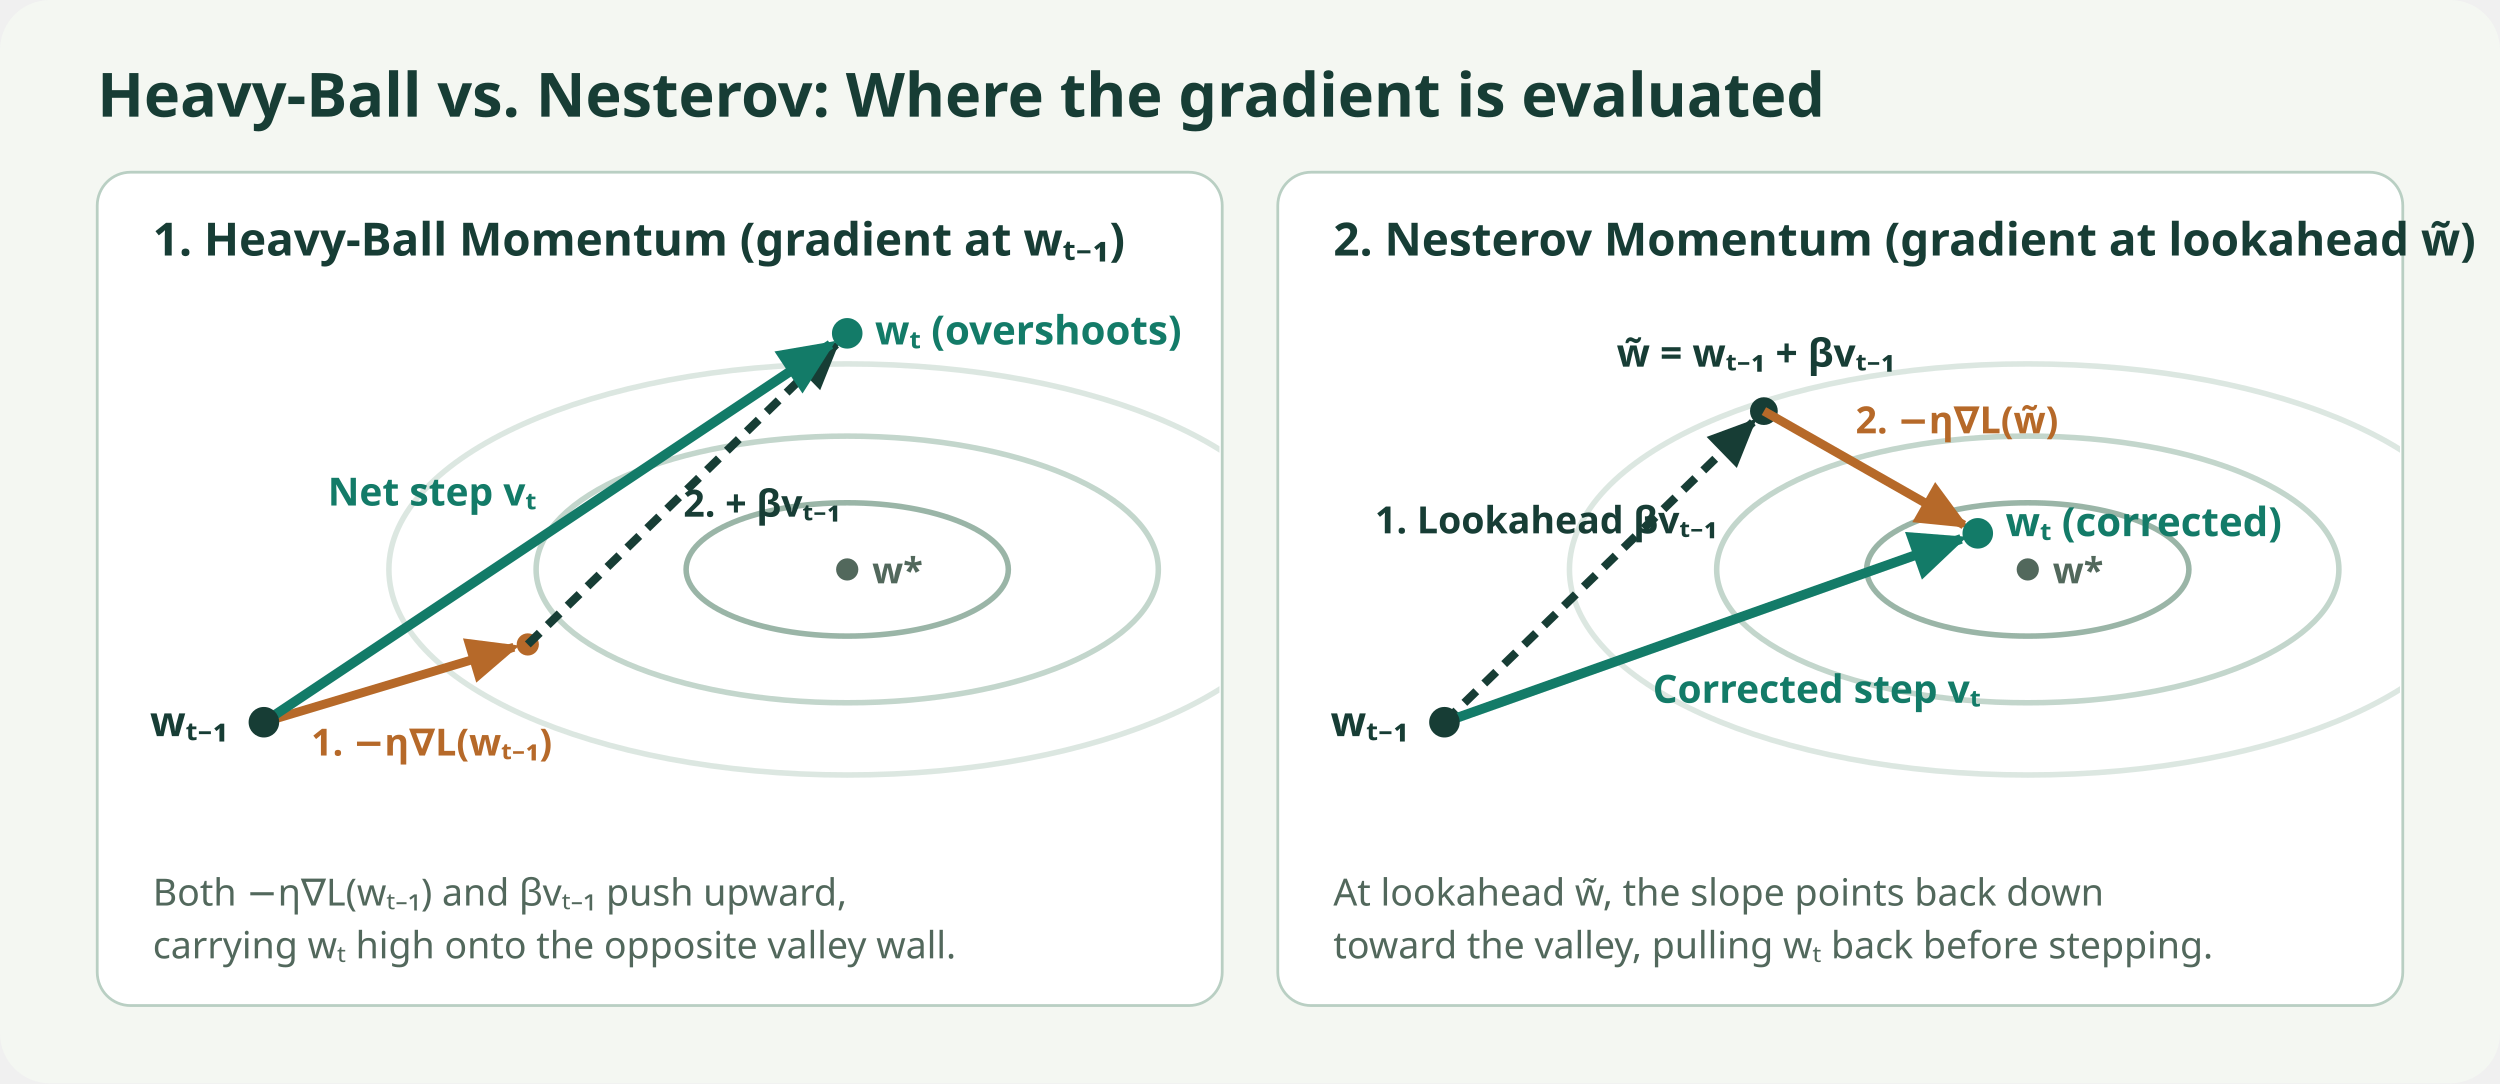
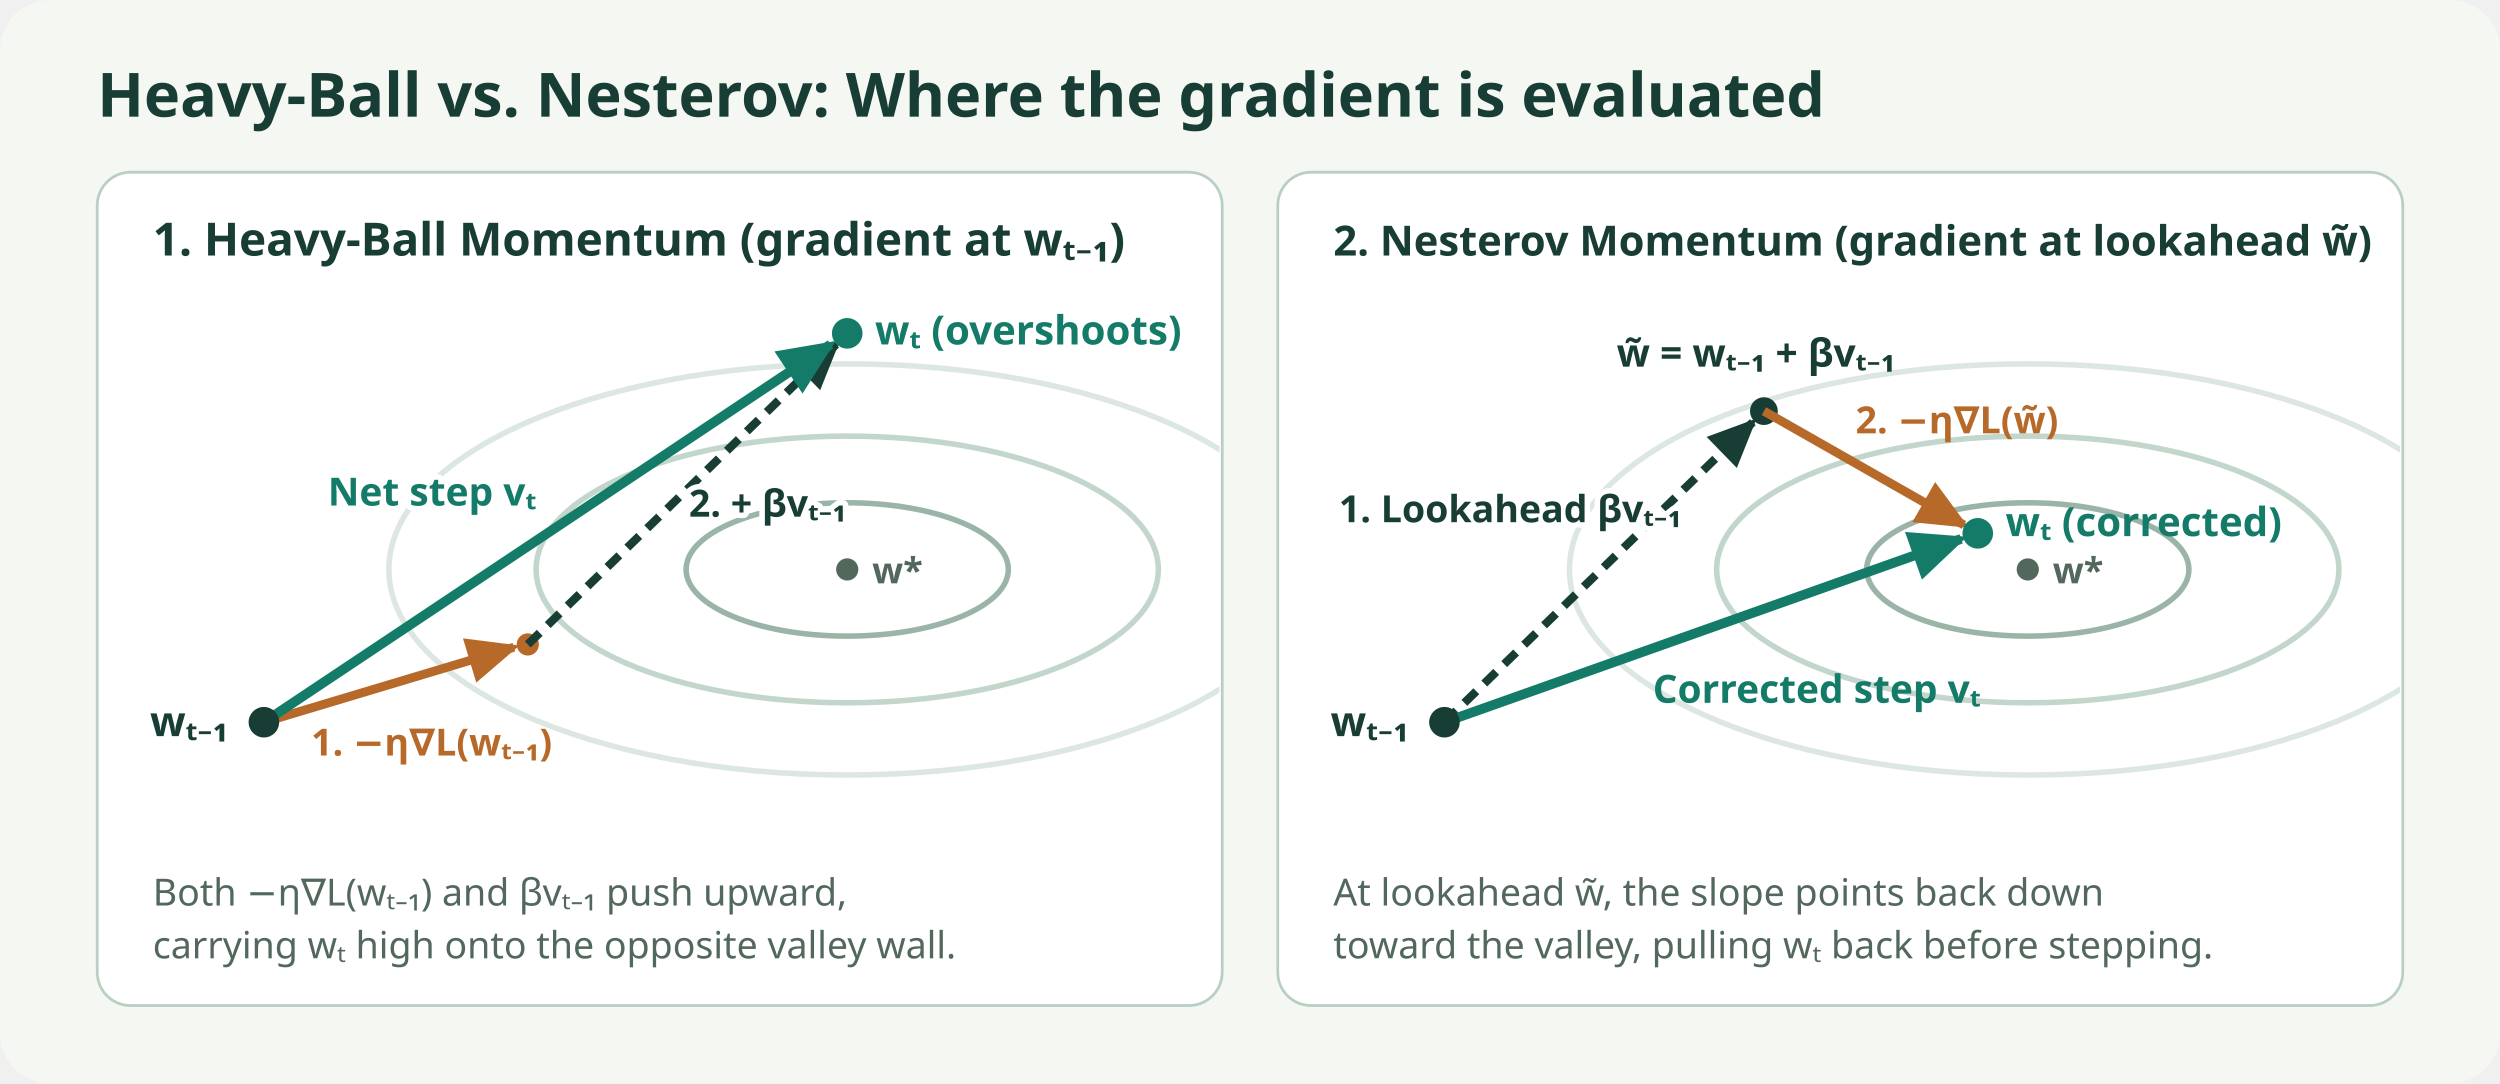
<svg xmlns="http://www.w3.org/2000/svg" viewBox="0 0 900 390" role="img" aria-labelledby="title desc">
  <defs>
    <marker id="arr-mom" viewBox="0 0 10 10" refX="8" refY="5" markerWidth="6.5" markerHeight="6.5" orient="auto">
      <path d="M0,1 L9,5 L0,9 z" fill="#173d35" />
    </marker>
    <marker id="arr-grad" viewBox="0 0 10 10" refX="8" refY="5" markerWidth="6.5" markerHeight="6.5" orient="auto">
      <path d="M0,1 L9,5 L0,9 z" fill="#b66929" />
    </marker>
    <marker id="arr-net" viewBox="0 0 10 10" refX="8" refY="5" markerWidth="6.5" markerHeight="6.5" orient="auto">
      <path d="M0,1 L9,5 L0,9 z" fill="#137b68" />
    </marker>
    <clipPath id="clip-left">
      <rect x="36" y="100" width="403" height="212" />
    </clipPath>
    <clipPath id="clip-right">
      <rect x="461" y="100" width="403" height="212" />
    </clipPath>
  </defs>
  <rect width="900" height="390" rx="18" fill="#f4f7f2" />
  <g font-family="system-ui,sans-serif" fill="#173d35">
    <text x="35" y="42" font-size="22" font-weight="700">Heavy-Ball vs. Nesterov: Where the gradient is evaluated</text>
    <rect x="35" y="62" width="405" height="300" rx="12" fill="#fff" stroke="#b9cfc3" />
    <text x="55" y="92" font-size="16.5" font-weight="700">1. Heavy-Ball Momentum (gradient at wₜ₋₁)</text>
    <g clip-path="url(#clip-left)">
      <ellipse cx="305" cy="205" rx="165" ry="74" fill="none" stroke="#dce7e1" stroke-width="2" />
      <ellipse cx="305" cy="205" rx="112" ry="48" fill="none" stroke="#c3d6cc" stroke-width="2" />
      <ellipse cx="305" cy="205" rx="58" ry="24" fill="none" stroke="#9ab5a7" stroke-width="2" />
    </g>
    <circle cx="305" cy="205" r="4" fill="#52685c" />
    <text x="314" y="210" font-size="13" font-weight="600" fill="#52685c">w*</text>
    <line x1="95" y1="260" x2="185" y2="233" stroke="#b66929" stroke-width="3.2" marker-end="url(#arr-grad)" />
    <text x="112" y="272" font-size="13.5" font-weight="700" fill="#b66929">1. −η∇L(wₜ₋₁)</text>
    <circle cx="190" cy="232" r="4" fill="#b66929" />
    <line x1="190" y1="232" x2="301" y2="124" stroke="#173d35" stroke-width="3" stroke-dasharray="6,4" marker-end="url(#arr-mom)" />
-     <text x="246" y="186" font-size="13.5" font-weight="700" fill="#173d35">2. + βvₜ₋₁</text>
+     <text x="248" y="186" font-size="13.5" font-weight="700" fill="#173d35" paint-order="stroke" stroke="#fff" stroke-width="4" stroke-linejoin="round">2. + βvₜ₋₁</text>
    <line x1="95" y1="260" x2="299" y2="124" stroke="#137b68" stroke-width="3.5" marker-end="url(#arr-net)" />
-     <text x="118" y="182" font-size="14" font-weight="700" fill="#137b68">Net step vₜ</text>
+     <text x="118" y="182" font-size="14" font-weight="700" fill="#137b68" paint-order="stroke" stroke="#fff" stroke-width="4" stroke-linejoin="round">Net step vₜ</text>
    <circle cx="95" cy="260" r="5.5" fill="#173d35" />
    <text x="54" y="265" font-size="15" font-weight="700">wₜ₋₁</text>
    <circle cx="305" cy="120" r="5.5" fill="#137b68" />
    <text x="315" y="124" font-size="14.5" font-weight="700" fill="#137b68">wₜ (overshoots)</text>
    <text x="55" y="326" font-size="13.5" fill="#52685c">Both −η∇L(wₜ₋₁) and βvₜ₋₁ push upward,</text>
    <text x="55" y="345" font-size="13.5" fill="#52685c">carrying wₜ high onto the opposite valley wall.</text>
    <rect x="460" y="62" width="405" height="300" rx="12" fill="#fff" stroke="#b9cfc3" />
-     <text x="480" y="92" font-size="16.5" font-weight="700">2. Nesterov Momentum (gradient at lookahead w̃)</text>
+     <text x="480" y="92" font-size="15" font-weight="700">2. Nesterov Momentum (gradient at lookahead w̃)</text>
    <g clip-path="url(#clip-right)">
      <ellipse cx="730" cy="205" rx="165" ry="74" fill="none" stroke="#dce7e1" stroke-width="2" />
      <ellipse cx="730" cy="205" rx="112" ry="48" fill="none" stroke="#c3d6cc" stroke-width="2" />
      <ellipse cx="730" cy="205" rx="58" ry="24" fill="none" stroke="#9ab5a7" stroke-width="2" />
    </g>
    <circle cx="730" cy="205" r="4" fill="#52685c" />
    <text x="739" y="210" font-size="13" font-weight="600" fill="#52685c">w*</text>
    <line x1="520" y1="260" x2="631" y2="152" stroke="#173d35" stroke-width="3" stroke-dasharray="6,4" marker-end="url(#arr-mom)" />
-     <text x="495" y="192" font-size="13.5" font-weight="700" fill="#173d35">1. Lookahead βvₜ₋₁</text>
+     <text x="482" y="188" font-size="13.5" font-weight="700" fill="#173d35" paint-order="stroke" stroke="#fff" stroke-width="4" stroke-linejoin="round">1. Lookahead βvₜ₋₁</text>
    <circle cx="635" cy="148" r="5" fill="#173d35" />
    <text x="582" y="132" font-size="14" font-weight="700" fill="#173d35">w̃ = wₜ₋₁ + βvₜ₋₁</text>
    <line x1="635" y1="148" x2="707" y2="189" stroke="#b66929" stroke-width="3.2" marker-end="url(#arr-grad)" />
    <text x="668" y="156" font-size="13.5" font-weight="700" fill="#b66929">2. −η∇L(w̃)</text>
    <line x1="520" y1="260" x2="706" y2="194" stroke="#137b68" stroke-width="3.5" marker-end="url(#arr-net)" />
    <text x="595" y="253" font-size="14" font-weight="700" fill="#137b68">Corrected step vₜ</text>
    <circle cx="520" cy="260" r="5.5" fill="#173d35" />
    <text x="479" y="265" font-size="15" font-weight="700">wₜ₋₁</text>
    <circle cx="712" cy="192" r="5.5" fill="#137b68" />
    <text x="722" y="193" font-size="14.5" font-weight="700" fill="#137b68">wₜ (corrected)</text>
    <text x="480" y="326" font-size="13.5" fill="#52685c">At lookahead w̃, the slope points back down</text>
    <text x="480" y="345" font-size="13.5" fill="#52685c">toward the valley, pulling wₜ back before stepping.</text>
  </g>
</svg>
